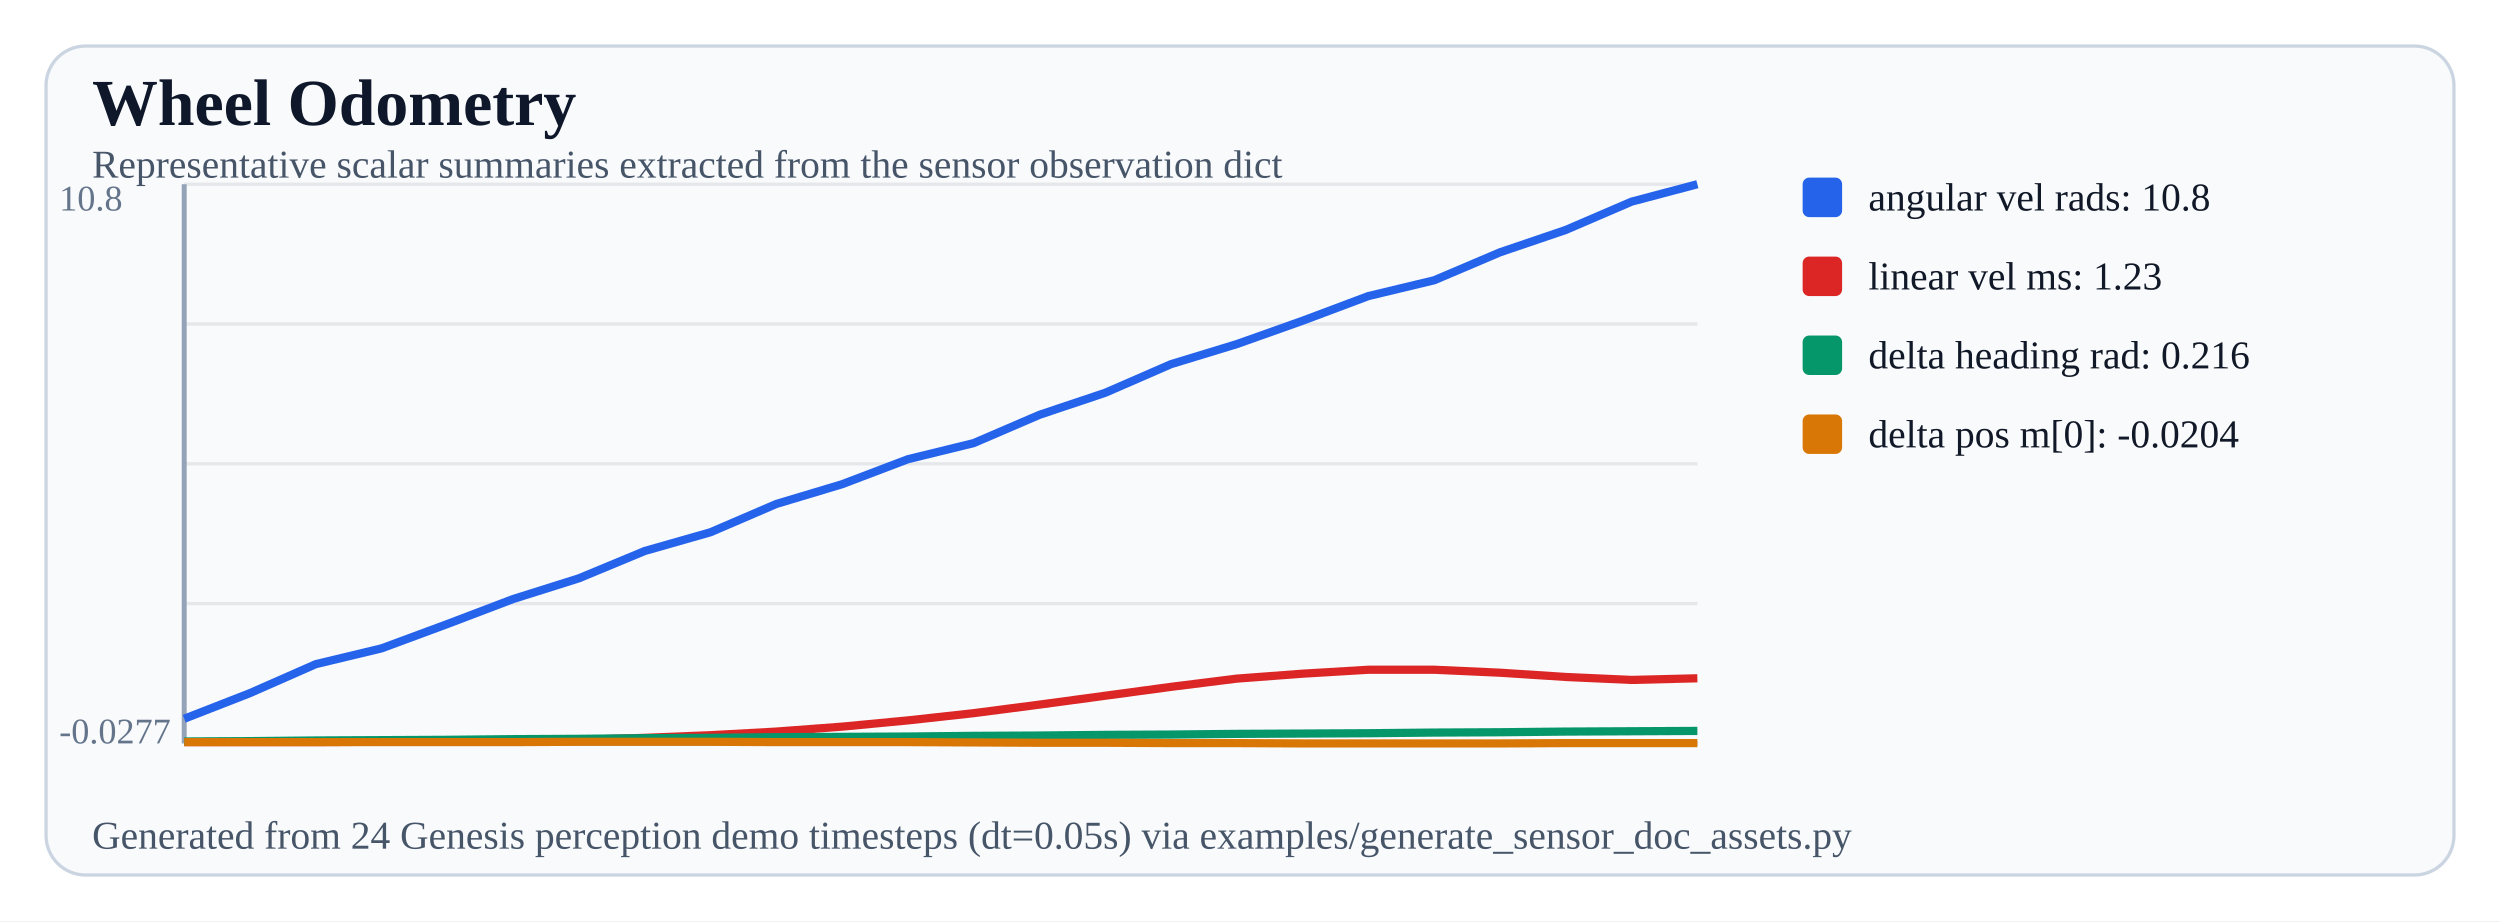
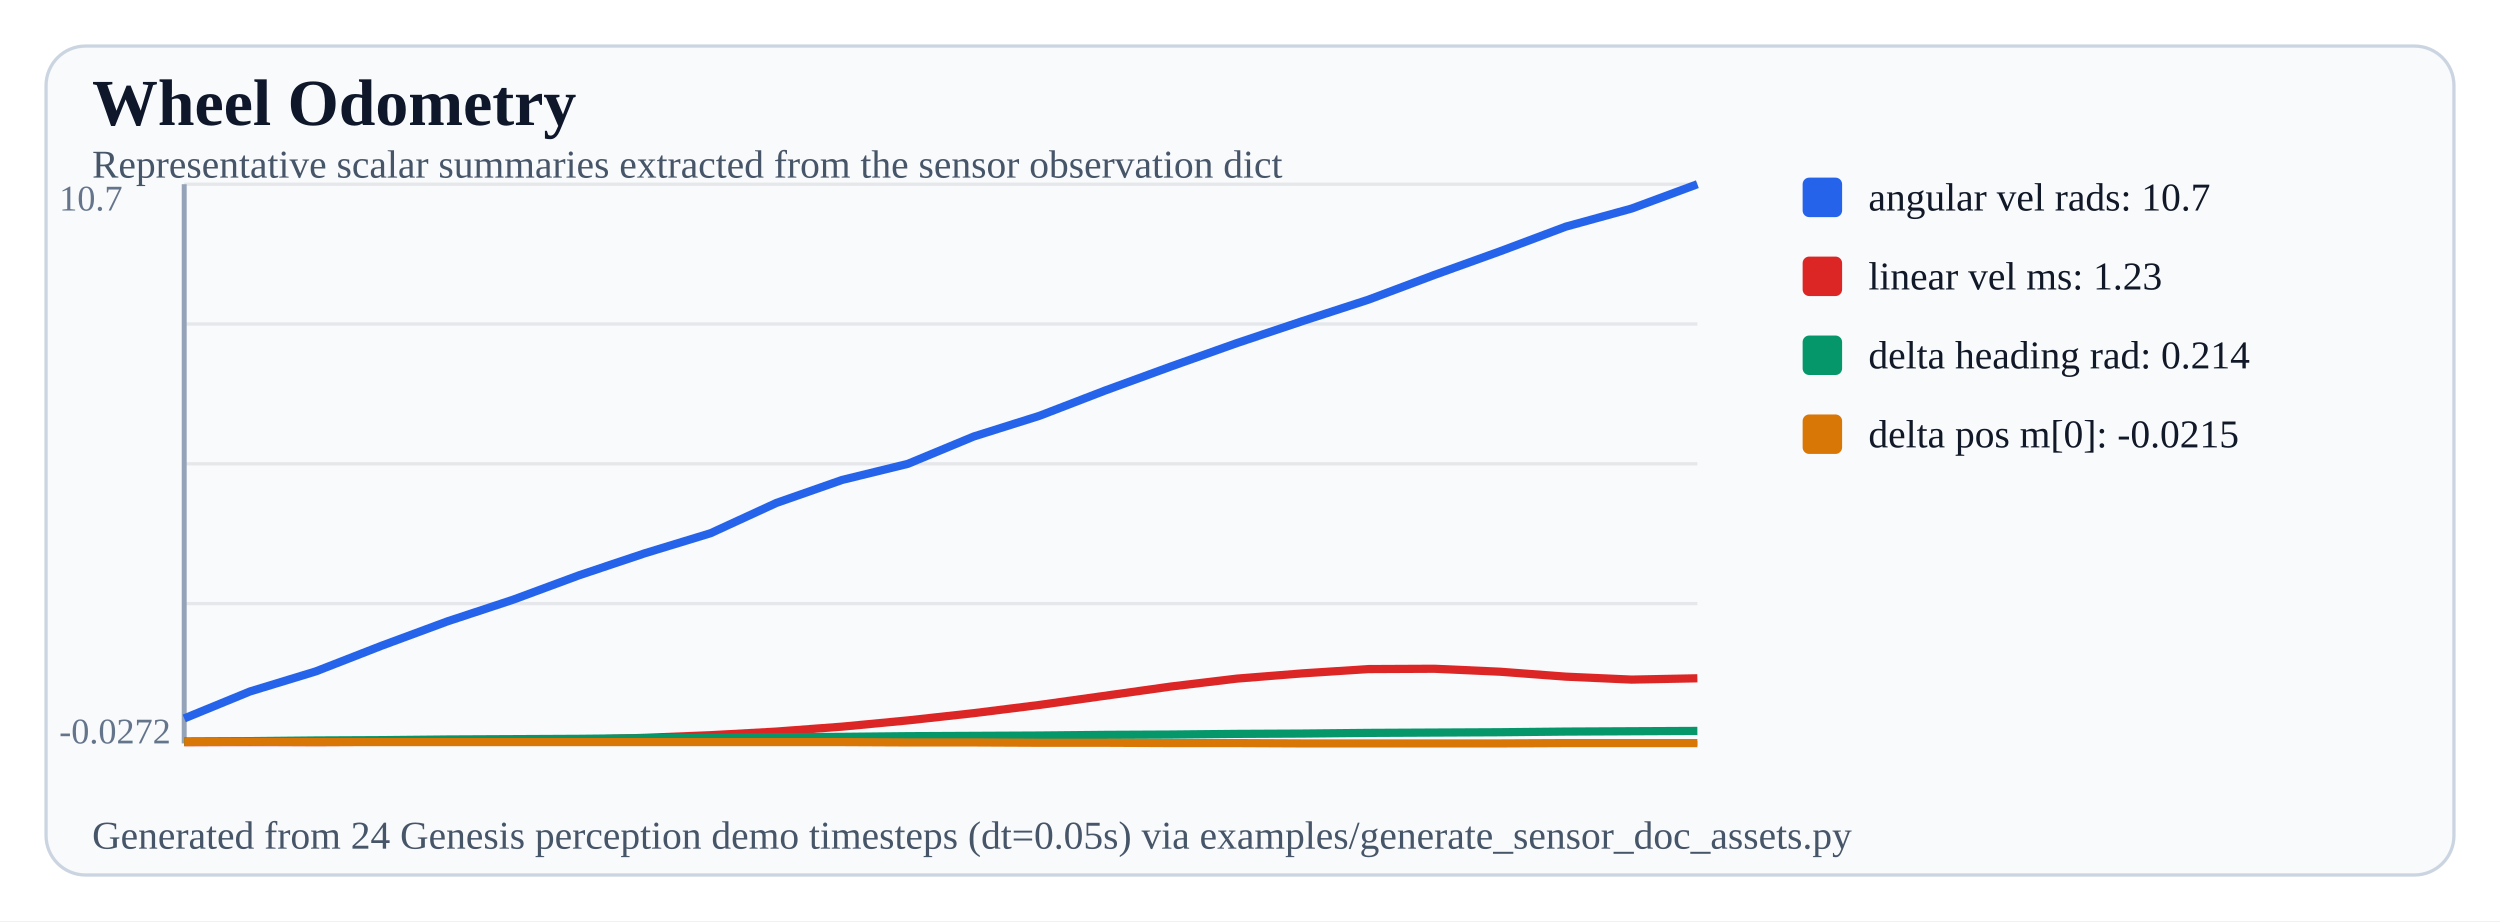
<svg xmlns="http://www.w3.org/2000/svg" width="760" height="280" viewBox="0 0 760 280" role="img" aria-label="Wheel Odometry example plot">
  <rect width="100%" height="100%" fill="#ffffff" />
  <rect x="14" y="14" width="732" height="252" rx="12" fill="#f8fafc" stroke="#cbd5e1" />
  <text x="28" y="38" font-size="20" font-weight="700" fill="#0f172a">Wheel Odometry</text>
  <text x="28" y="258" font-size="12" fill="#475569">Generated from 24 Genesis perception demo timesteps (dt=0.05s) via examples/generate_sensor_doc_assets.py</text>
  <text x="28" y="54" font-size="12" fill="#475569">Representative scalar summaries extracted from the sensor observation dict</text>
  <line x1="56" y1="56.0" x2="516" y2="56.0" stroke="#e5e7eb" />
  <line x1="56" y1="98.5" x2="516" y2="98.5" stroke="#e5e7eb" />
  <line x1="56" y1="141.0" x2="516" y2="141.0" stroke="#e5e7eb" />
  <line x1="56" y1="183.5" x2="516" y2="183.5" stroke="#e5e7eb" />
  <line x1="56" y1="226.0" x2="516" y2="226.0" stroke="#e5e7eb" />
  <line x1="56" y1="56" x2="56" y2="226" stroke="#94a3b8" stroke-width="1.5" />
  <line x1="56" y1="226" x2="516" y2="226" stroke="#94a3b8" stroke-width="1.5" />
-   <text x="18" y="64" font-size="11" fill="#64748b">10.8</text>
-   <text x="18" y="226" font-size="11" fill="#64748b">-0.0277</text>
-   <polyline fill="none" stroke="#2563eb" stroke-width="2.5" points="56.0,218.5 76.0,210.7 96.0,201.9 116.0,197.1 136.0,189.7 156.0,182.1 176.0,175.8 196.0,167.5 216.0,161.8 236.0,153.2 256.0,147.2 276.0,139.6 296.0,134.7 316.0,126.1 336.0,119.4 356.0,110.7 376.0,104.6 396.0,97.5 416.0,90.0 436.0,85.2 456.0,76.7 476.0,69.9 496.0,61.3 516.0,56.0" />
-   <polyline fill="none" stroke="#dc2626" stroke-width="2.5" points="56.0,225.6 76.0,225.6 96.0,225.6 116.0,225.5 136.0,225.4 156.0,225.2 176.0,224.9 196.0,224.3 216.0,223.5 236.0,222.4 256.0,220.9 276.0,219.0 296.0,216.8 316.0,214.2 336.0,211.5 356.0,208.8 376.0,206.3 396.0,204.8 416.0,203.6 436.0,203.6 456.0,204.5 476.0,205.8 496.0,206.7 516.0,206.2" />
-   <polyline fill="none" stroke="#059669" stroke-width="2.5" points="56.0,225.4 76.0,225.3 96.0,225.1 116.0,225.0 136.0,224.9 156.0,224.7 176.0,224.6 196.0,224.4 216.0,224.3 236.0,224.1 256.0,224.0 276.0,223.9 296.0,223.7 316.0,223.6 336.0,223.4 356.0,223.3 376.0,223.1 396.0,223.0 416.0,222.9 436.0,222.7 456.0,222.6 476.0,222.4 496.0,222.3 516.0,222.2" />
-   <polyline fill="none" stroke="#d97706" stroke-width="2.5" points="56.0,225.6 76.0,225.6 96.0,225.6 116.0,225.6 136.0,225.6 156.0,225.6 176.0,225.5 196.0,225.5 216.0,225.5 236.0,225.6 256.0,225.6 276.0,225.6 296.0,225.7 316.0,225.8 336.0,225.8 356.0,225.9 376.0,225.9 396.0,226.0 416.0,226.0 436.0,226.0 456.0,226.0 476.0,225.9 496.0,225.9 516.0,225.9" />
+   <text x="18" y="64" font-size="11" fill="#64748b">10.7</text>
+   <text x="18" y="226" font-size="11" fill="#64748b">-0.0272</text>
+   <polyline fill="none" stroke="#2563eb" stroke-width="2.5" points="56.0,218.4 76.0,210.2 96.0,204.1 116.0,196.3 136.0,188.9 156.0,182.3 176.0,174.9 196.0,168.2 216.0,162.1 236.0,152.9 256.0,145.9 276.0,141.0 296.0,132.7 316.0,126.4 336.0,118.7 356.0,111.4 376.0,104.3 396.0,97.6 416.0,91.1 436.0,83.6 456.0,76.4 476.0,68.9 496.0,63.4 516.0,56.0" />
+   <polyline fill="none" stroke="#dc2626" stroke-width="2.5" points="56.0,225.6 76.0,225.6 96.0,225.6 116.0,225.5 136.0,225.4 156.0,225.2 176.0,224.9 196.0,224.3 216.0,223.5 236.0,222.4 256.0,220.9 276.0,219.0 296.0,216.8 316.0,214.3 336.0,211.5 356.0,208.7 376.0,206.3 396.0,204.7 416.0,203.4 436.0,203.3 456.0,204.2 476.0,205.7 496.0,206.6 516.0,206.2" />
+   <polyline fill="none" stroke="#059669" stroke-width="2.5" points="56.0,225.4 76.0,225.3 96.0,225.1 116.0,225.0 136.0,224.8 156.0,224.7 176.0,224.6 196.0,224.4 216.0,224.3 236.0,224.1 256.0,224.0 276.0,223.8 296.0,223.7 316.0,223.6 336.0,223.4 356.0,223.3 376.0,223.1 396.0,223.0 416.0,222.8 436.0,222.7 456.0,222.6 476.0,222.4 496.0,222.3 516.0,222.2" />
+   <polyline fill="none" stroke="#d97706" stroke-width="2.5" points="56.0,225.6 76.0,225.5 96.0,225.6 116.0,225.6 136.0,225.6 156.0,225.6 176.0,225.6 196.0,225.6 216.0,225.6 236.0,225.6 256.0,225.6 276.0,225.7 296.0,225.7 316.0,225.8 336.0,225.8 356.0,225.9 376.0,225.9 396.0,226.0 416.0,226.0 436.0,226.0 456.0,226.0 476.0,225.9 496.0,225.9 516.0,225.9" />
  <rect x="548" y="54" width="12" height="12" rx="2" fill="#2563eb" />
-   <text x="568" y="64" font-size="12" fill="#111827">angular vel rads: 10.8</text>
+   <text x="568" y="64" font-size="12" fill="#111827">angular vel rads: 10.7</text>
  <rect x="548" y="78" width="12" height="12" rx="2" fill="#dc2626" />
  <text x="568" y="88" font-size="12" fill="#111827">linear vel ms: 1.23</text>
  <rect x="548" y="102" width="12" height="12" rx="2" fill="#059669" />
-   <text x="568" y="112" font-size="12" fill="#111827">delta heading rad: 0.216</text>
+   <text x="568" y="112" font-size="12" fill="#111827">delta heading rad: 0.214</text>
  <rect x="548" y="126" width="12" height="12" rx="2" fill="#d97706" />
-   <text x="568" y="136" font-size="12" fill="#111827">delta pos m[0]: -0.0204</text>
+   <text x="568" y="136" font-size="12" fill="#111827">delta pos m[0]: -0.0215</text>
</svg>
